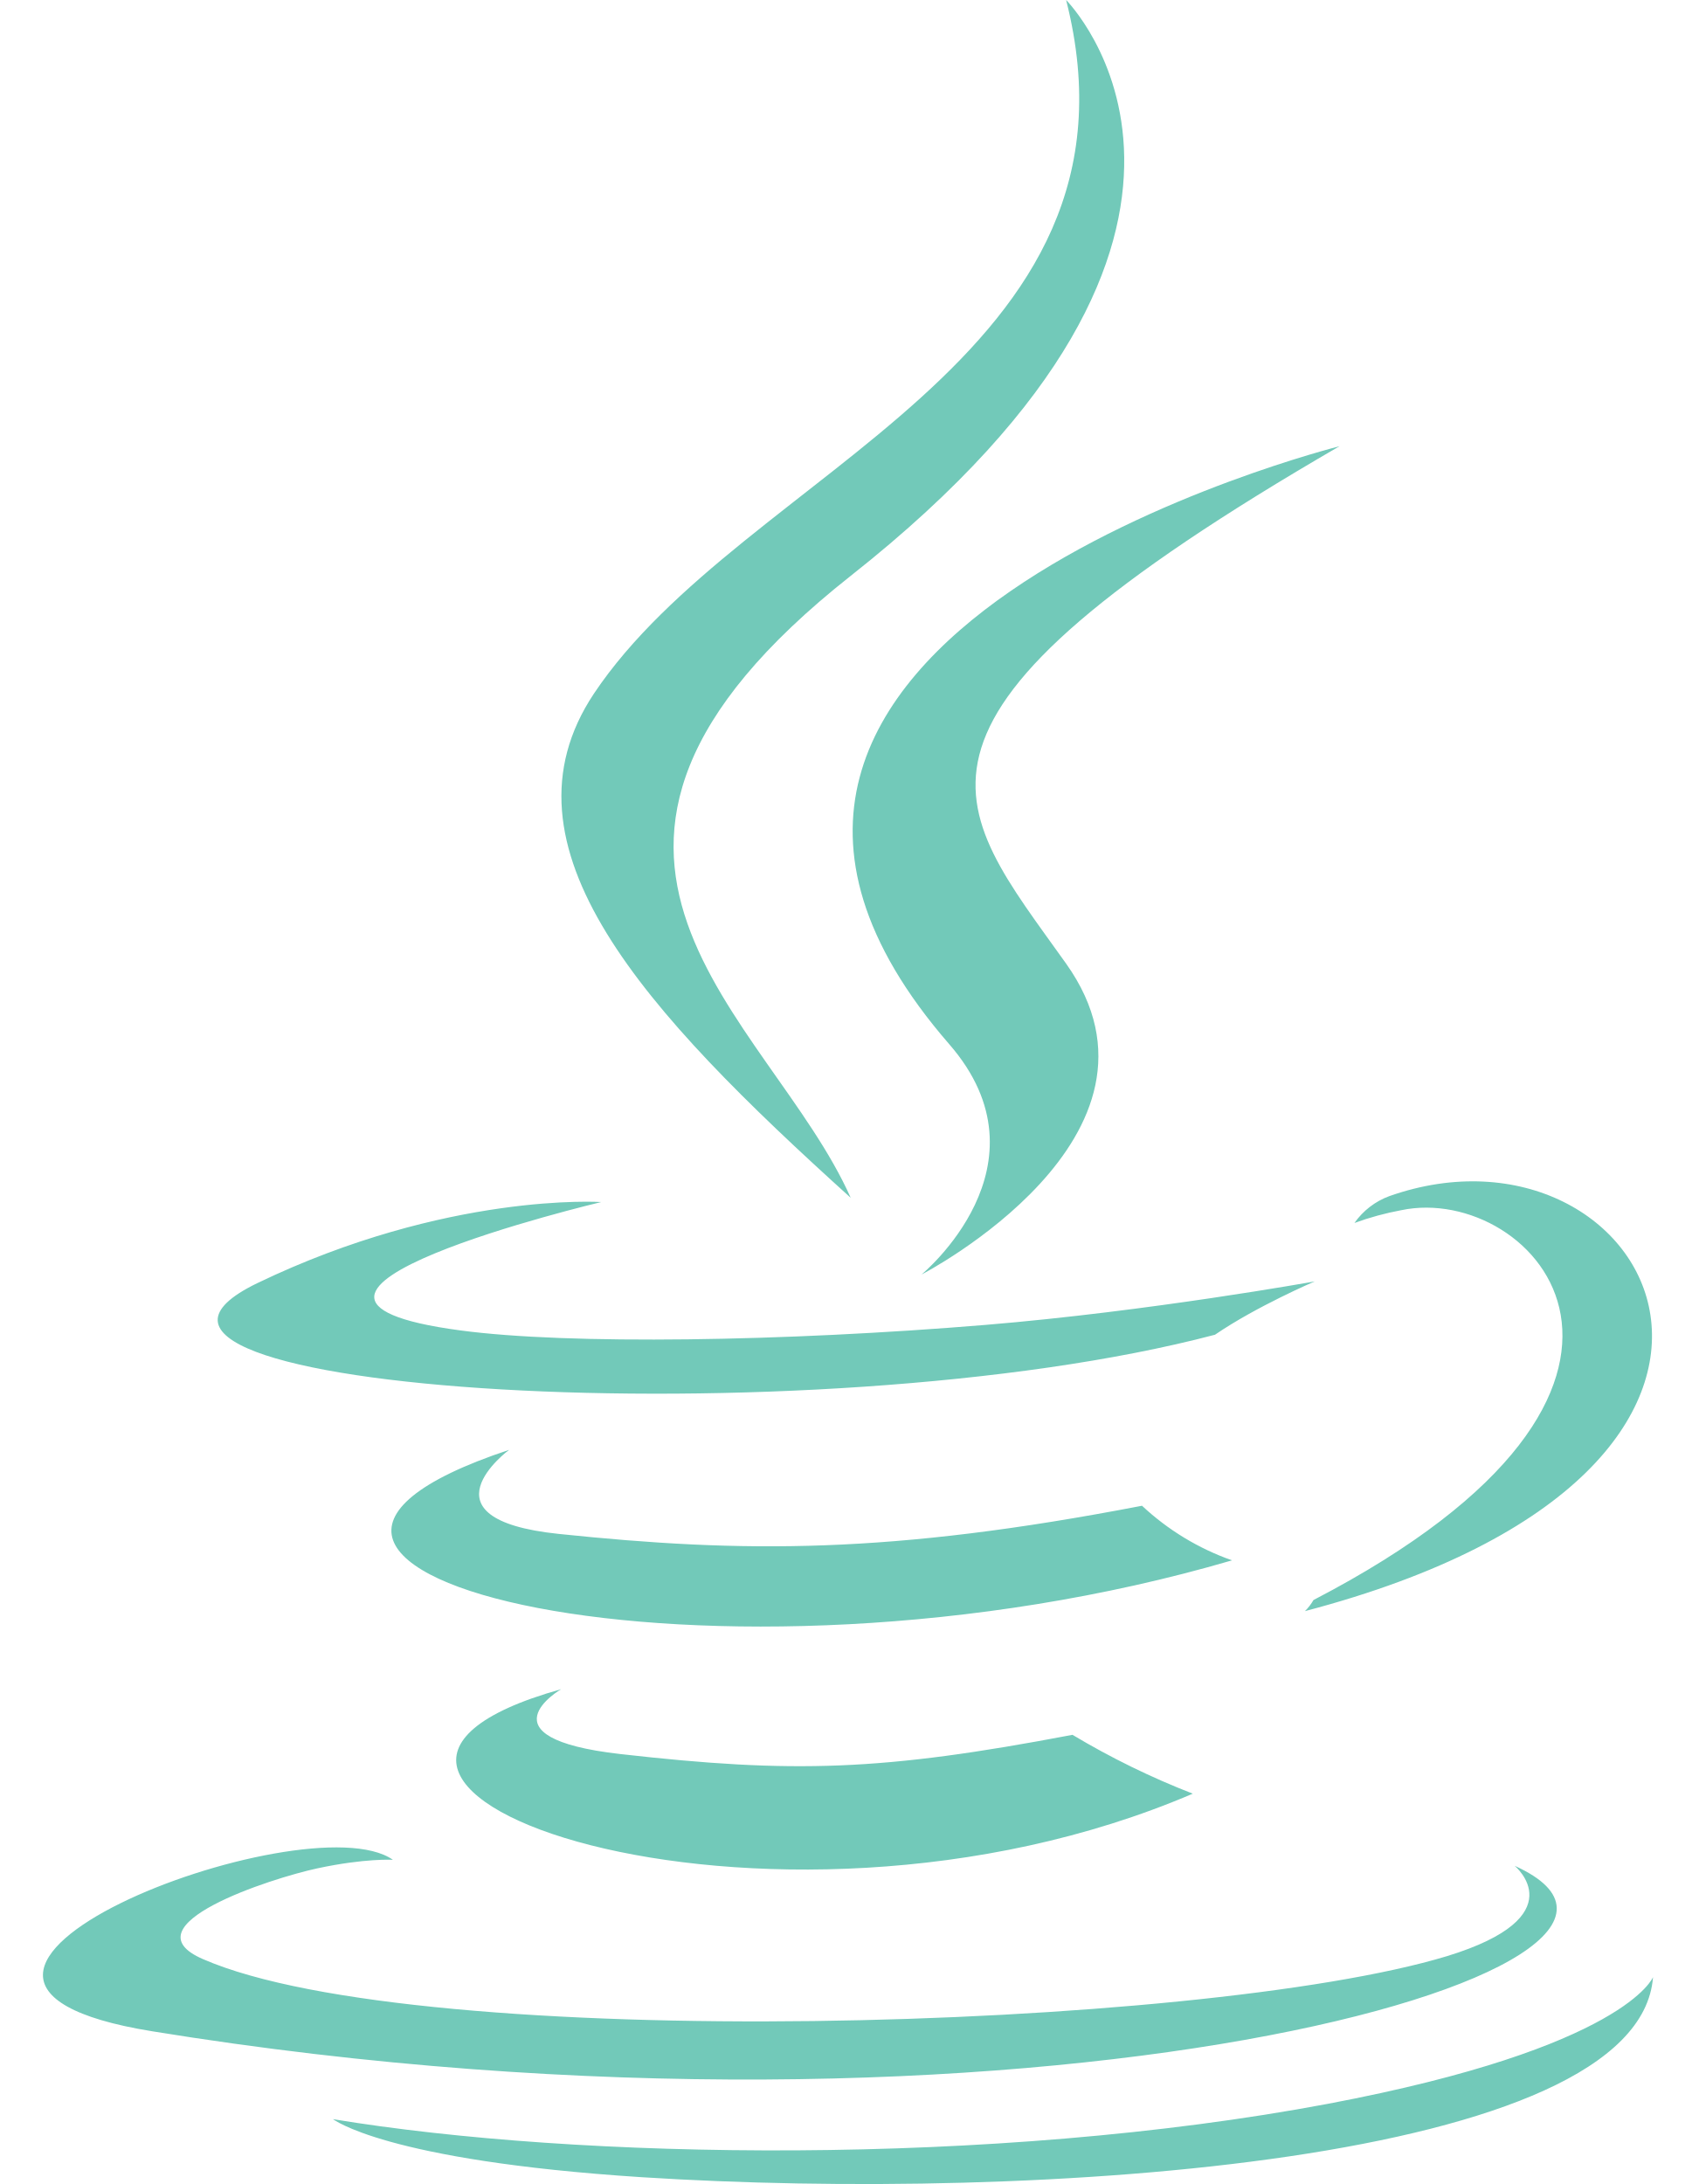
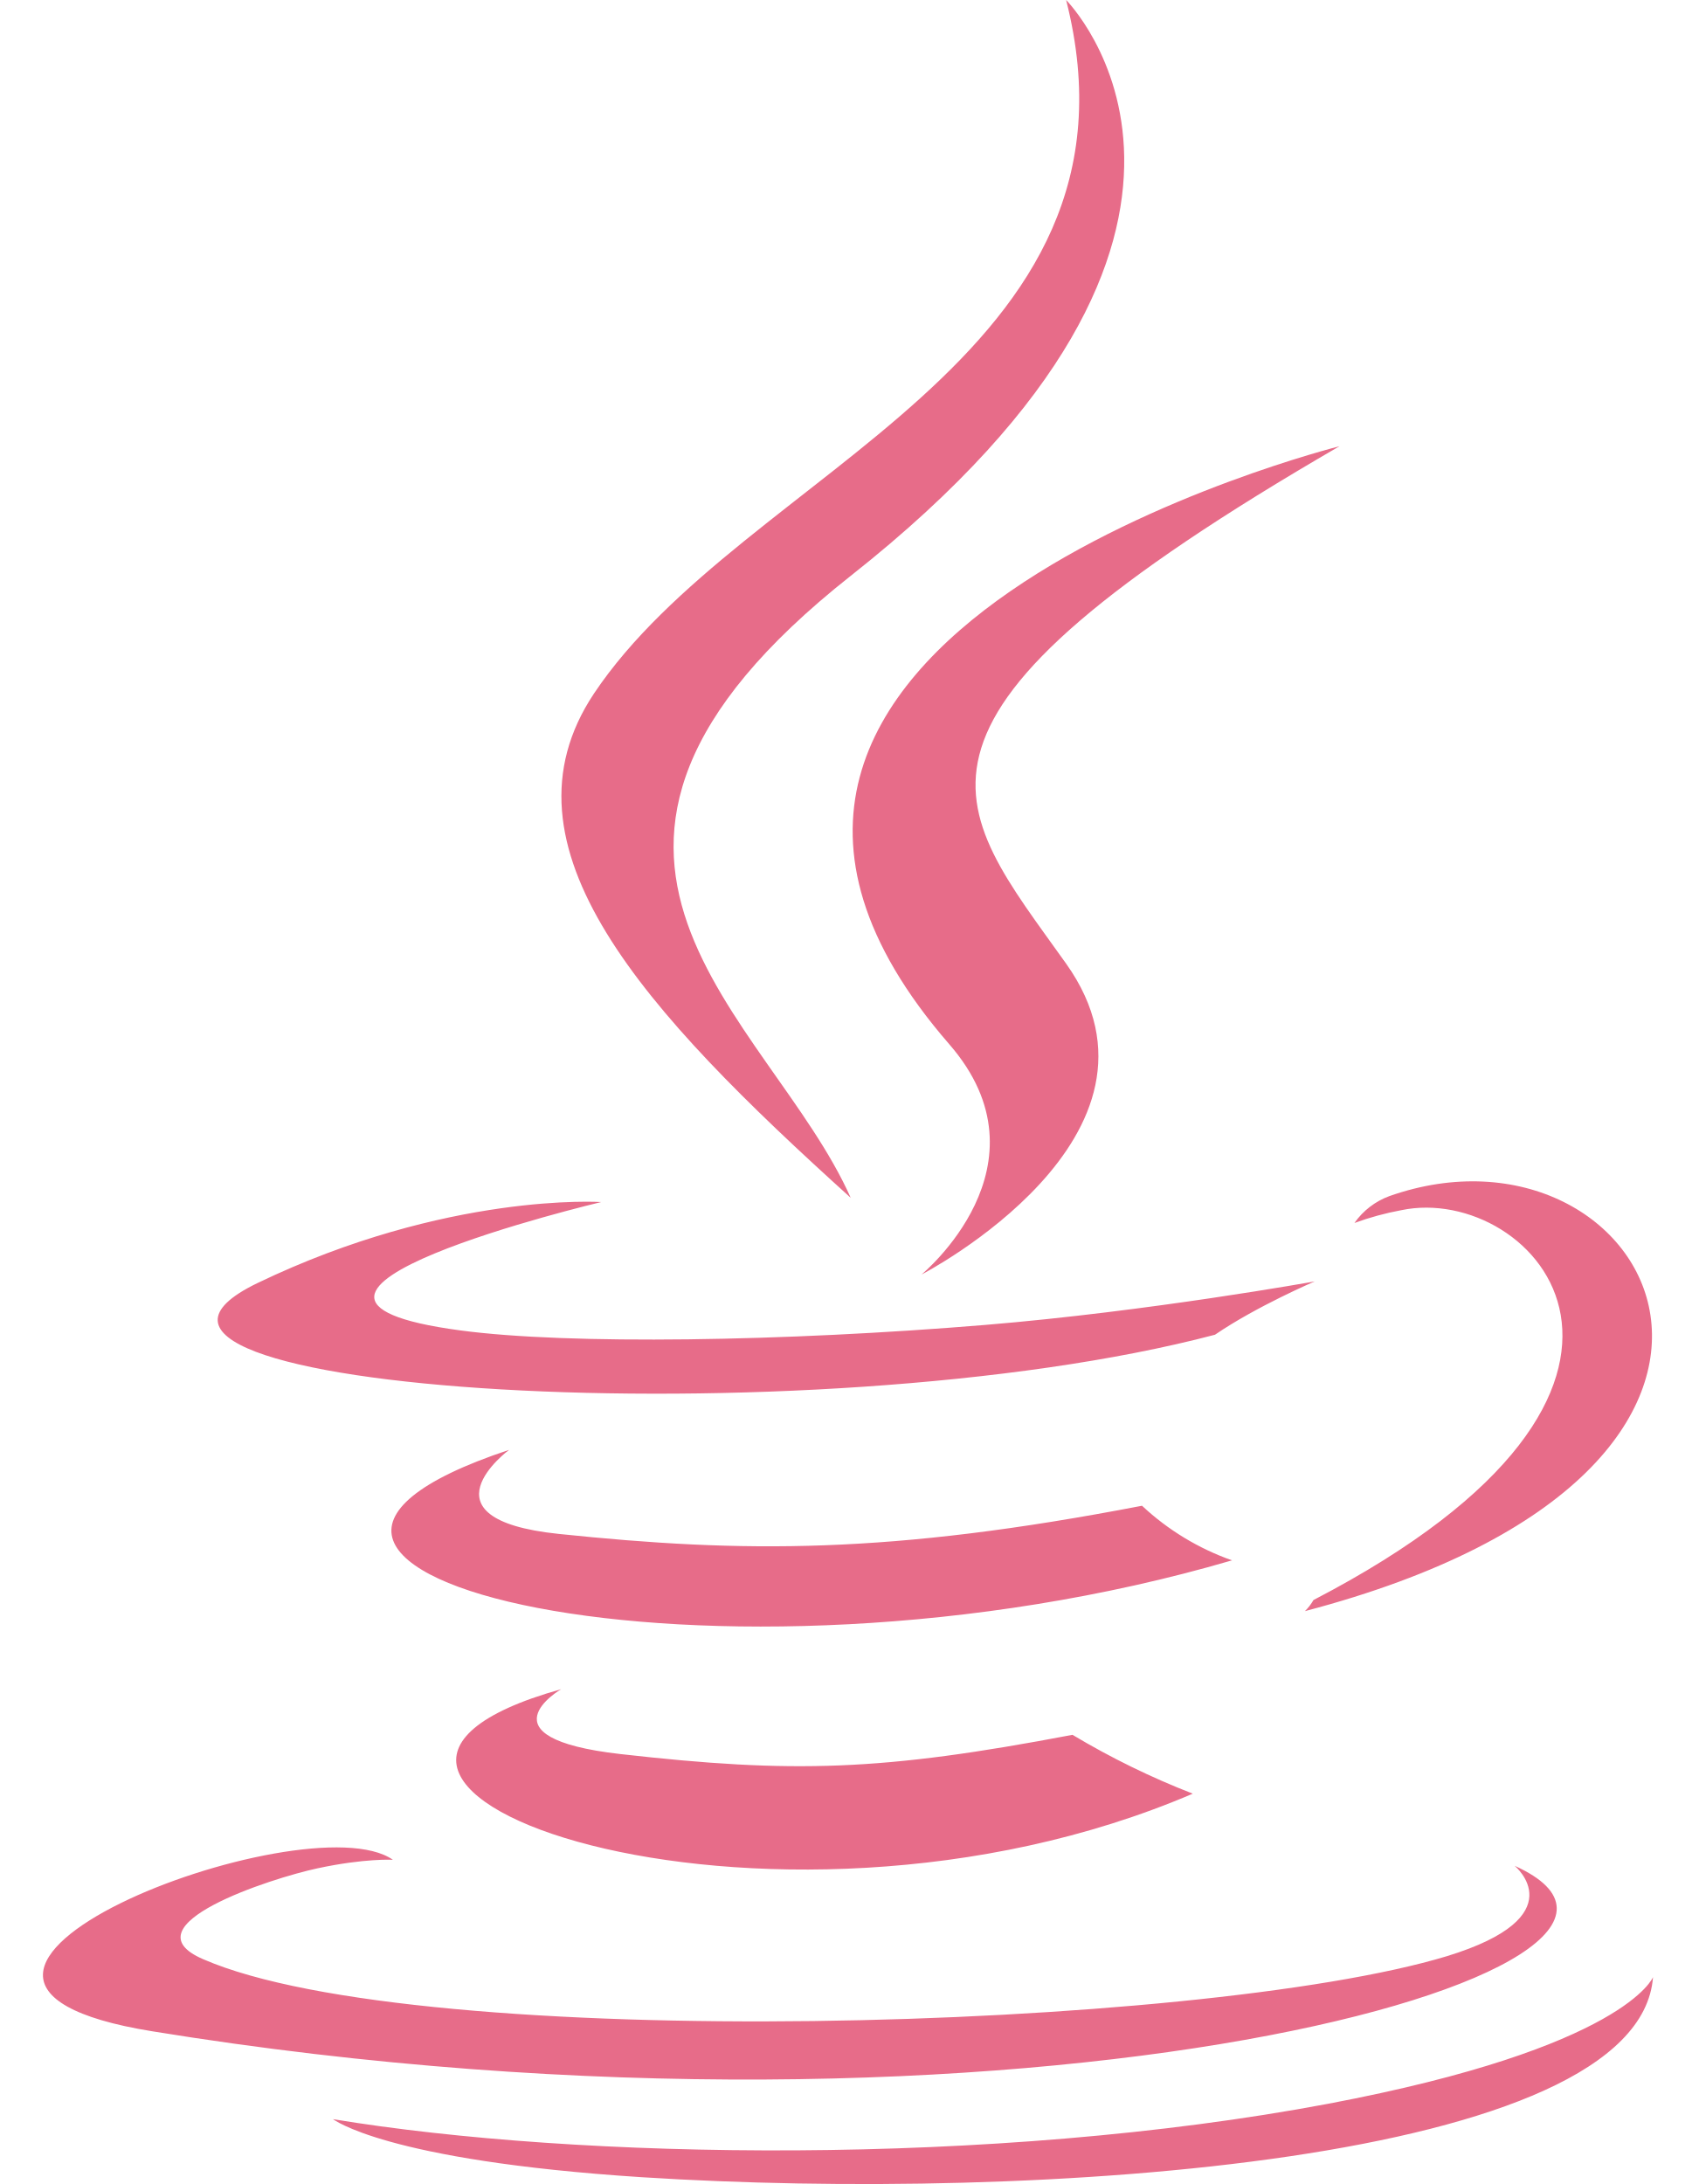
<svg xmlns="http://www.w3.org/2000/svg" width="28" height="36" viewBox="0 0 28 36" fill="none">
-   <path d="M20.029 22.001C20.718 21.53 21.674 21.122 21.674 21.122C21.674 21.122 18.953 21.614 16.246 21.839C12.934 22.113 9.376 22.169 7.59 21.93C3.365 21.368 9.911 19.814 9.911 19.814C9.911 19.814 7.372 19.645 4.243 21.15C0.552 22.936 13.384 23.752 20.029 22.001ZM14.024 19.744C12.688 16.741 8.181 14.105 14.024 9.492C21.312 3.741 17.575 0 17.575 0C19.086 5.941 12.259 7.741 9.791 11.433C8.111 13.957 10.614 16.664 14.024 19.744ZM22.082 7.355C22.089 7.355 9.763 10.434 15.648 17.212C17.385 19.209 15.191 21.009 15.191 21.009C15.191 21.009 19.6 18.731 17.575 15.884C15.683 13.226 14.235 11.904 22.082 7.355ZM21.653 26.374C21.614 26.441 21.567 26.503 21.512 26.557C30.533 24.188 27.215 18.197 22.904 19.716C22.672 19.801 22.47 19.956 22.328 20.159C22.579 20.067 22.838 19.997 23.101 19.948C25.281 19.491 28.41 22.866 21.653 26.374ZM24.969 30.755C24.969 30.755 25.988 31.591 23.851 32.245C19.78 33.476 6.92 33.848 3.348 32.294C2.061 31.739 4.473 30.959 5.232 30.797C6.02 30.628 6.477 30.656 6.477 30.656C5.049 29.651 -2.755 32.632 2.511 33.483C16.872 35.817 28.695 32.435 24.969 30.755ZM9.25 27.844C3.716 29.391 12.618 32.583 19.663 29.566C18.976 29.299 18.313 28.975 17.68 28.596C14.537 29.194 13.082 29.236 10.227 28.913C7.872 28.645 9.25 27.844 9.25 27.844ZM21.892 34.678C16.358 35.719 9.531 35.599 5.488 34.931C5.488 34.924 6.318 35.613 10.579 35.888C17.061 36.302 27.018 35.656 27.25 32.59C27.25 32.59 26.8 33.75 21.892 34.678ZM18.826 24.82C14.664 25.622 12.252 25.601 9.208 25.284C6.852 25.038 8.392 23.899 8.392 23.899C2.289 25.924 11.781 28.216 20.31 25.72C19.759 25.526 19.253 25.219 18.826 24.82Z" fill="#72c9b9" />
+   <path d="M20.029 22.001C20.718 21.53 21.674 21.122 21.674 21.122C21.674 21.122 18.953 21.614 16.246 21.839C12.934 22.113 9.376 22.169 7.59 21.93C3.365 21.368 9.911 19.814 9.911 19.814C9.911 19.814 7.372 19.645 4.243 21.15C0.552 22.936 13.384 23.752 20.029 22.001ZM14.024 19.744C12.688 16.741 8.181 14.105 14.024 9.492C21.312 3.741 17.575 0 17.575 0C19.086 5.941 12.259 7.741 9.791 11.433C8.111 13.957 10.614 16.664 14.024 19.744ZM22.082 7.355C22.089 7.355 9.763 10.434 15.648 17.212C17.385 19.209 15.191 21.009 15.191 21.009C15.191 21.009 19.6 18.731 17.575 15.884C15.683 13.226 14.235 11.904 22.082 7.355ZM21.653 26.374C21.614 26.441 21.567 26.503 21.512 26.557C30.533 24.188 27.215 18.197 22.904 19.716C22.672 19.801 22.47 19.956 22.328 20.159C22.579 20.067 22.838 19.997 23.101 19.948C25.281 19.491 28.41 22.866 21.653 26.374ZM24.969 30.755C24.969 30.755 25.988 31.591 23.851 32.245C19.78 33.476 6.92 33.848 3.348 32.294C2.061 31.739 4.473 30.959 5.232 30.797C6.02 30.628 6.477 30.656 6.477 30.656C5.049 29.651 -2.755 32.632 2.511 33.483C16.872 35.817 28.695 32.435 24.969 30.755ZM9.25 27.844C3.716 29.391 12.618 32.583 19.663 29.566C18.976 29.299 18.313 28.975 17.68 28.596C14.537 29.194 13.082 29.236 10.227 28.913C7.872 28.645 9.25 27.844 9.25 27.844ZM21.892 34.678C16.358 35.719 9.531 35.599 5.488 34.931C5.488 34.924 6.318 35.613 10.579 35.888C17.061 36.302 27.018 35.656 27.25 32.59C27.25 32.59 26.8 33.75 21.892 34.678ZM18.826 24.82C14.664 25.622 12.252 25.601 9.208 25.284C6.852 25.038 8.392 23.899 8.392 23.899C2.289 25.924 11.781 28.216 20.31 25.72C19.759 25.526 19.253 25.219 18.826 24.82Z" fill="#e76c89" />
</svg>
